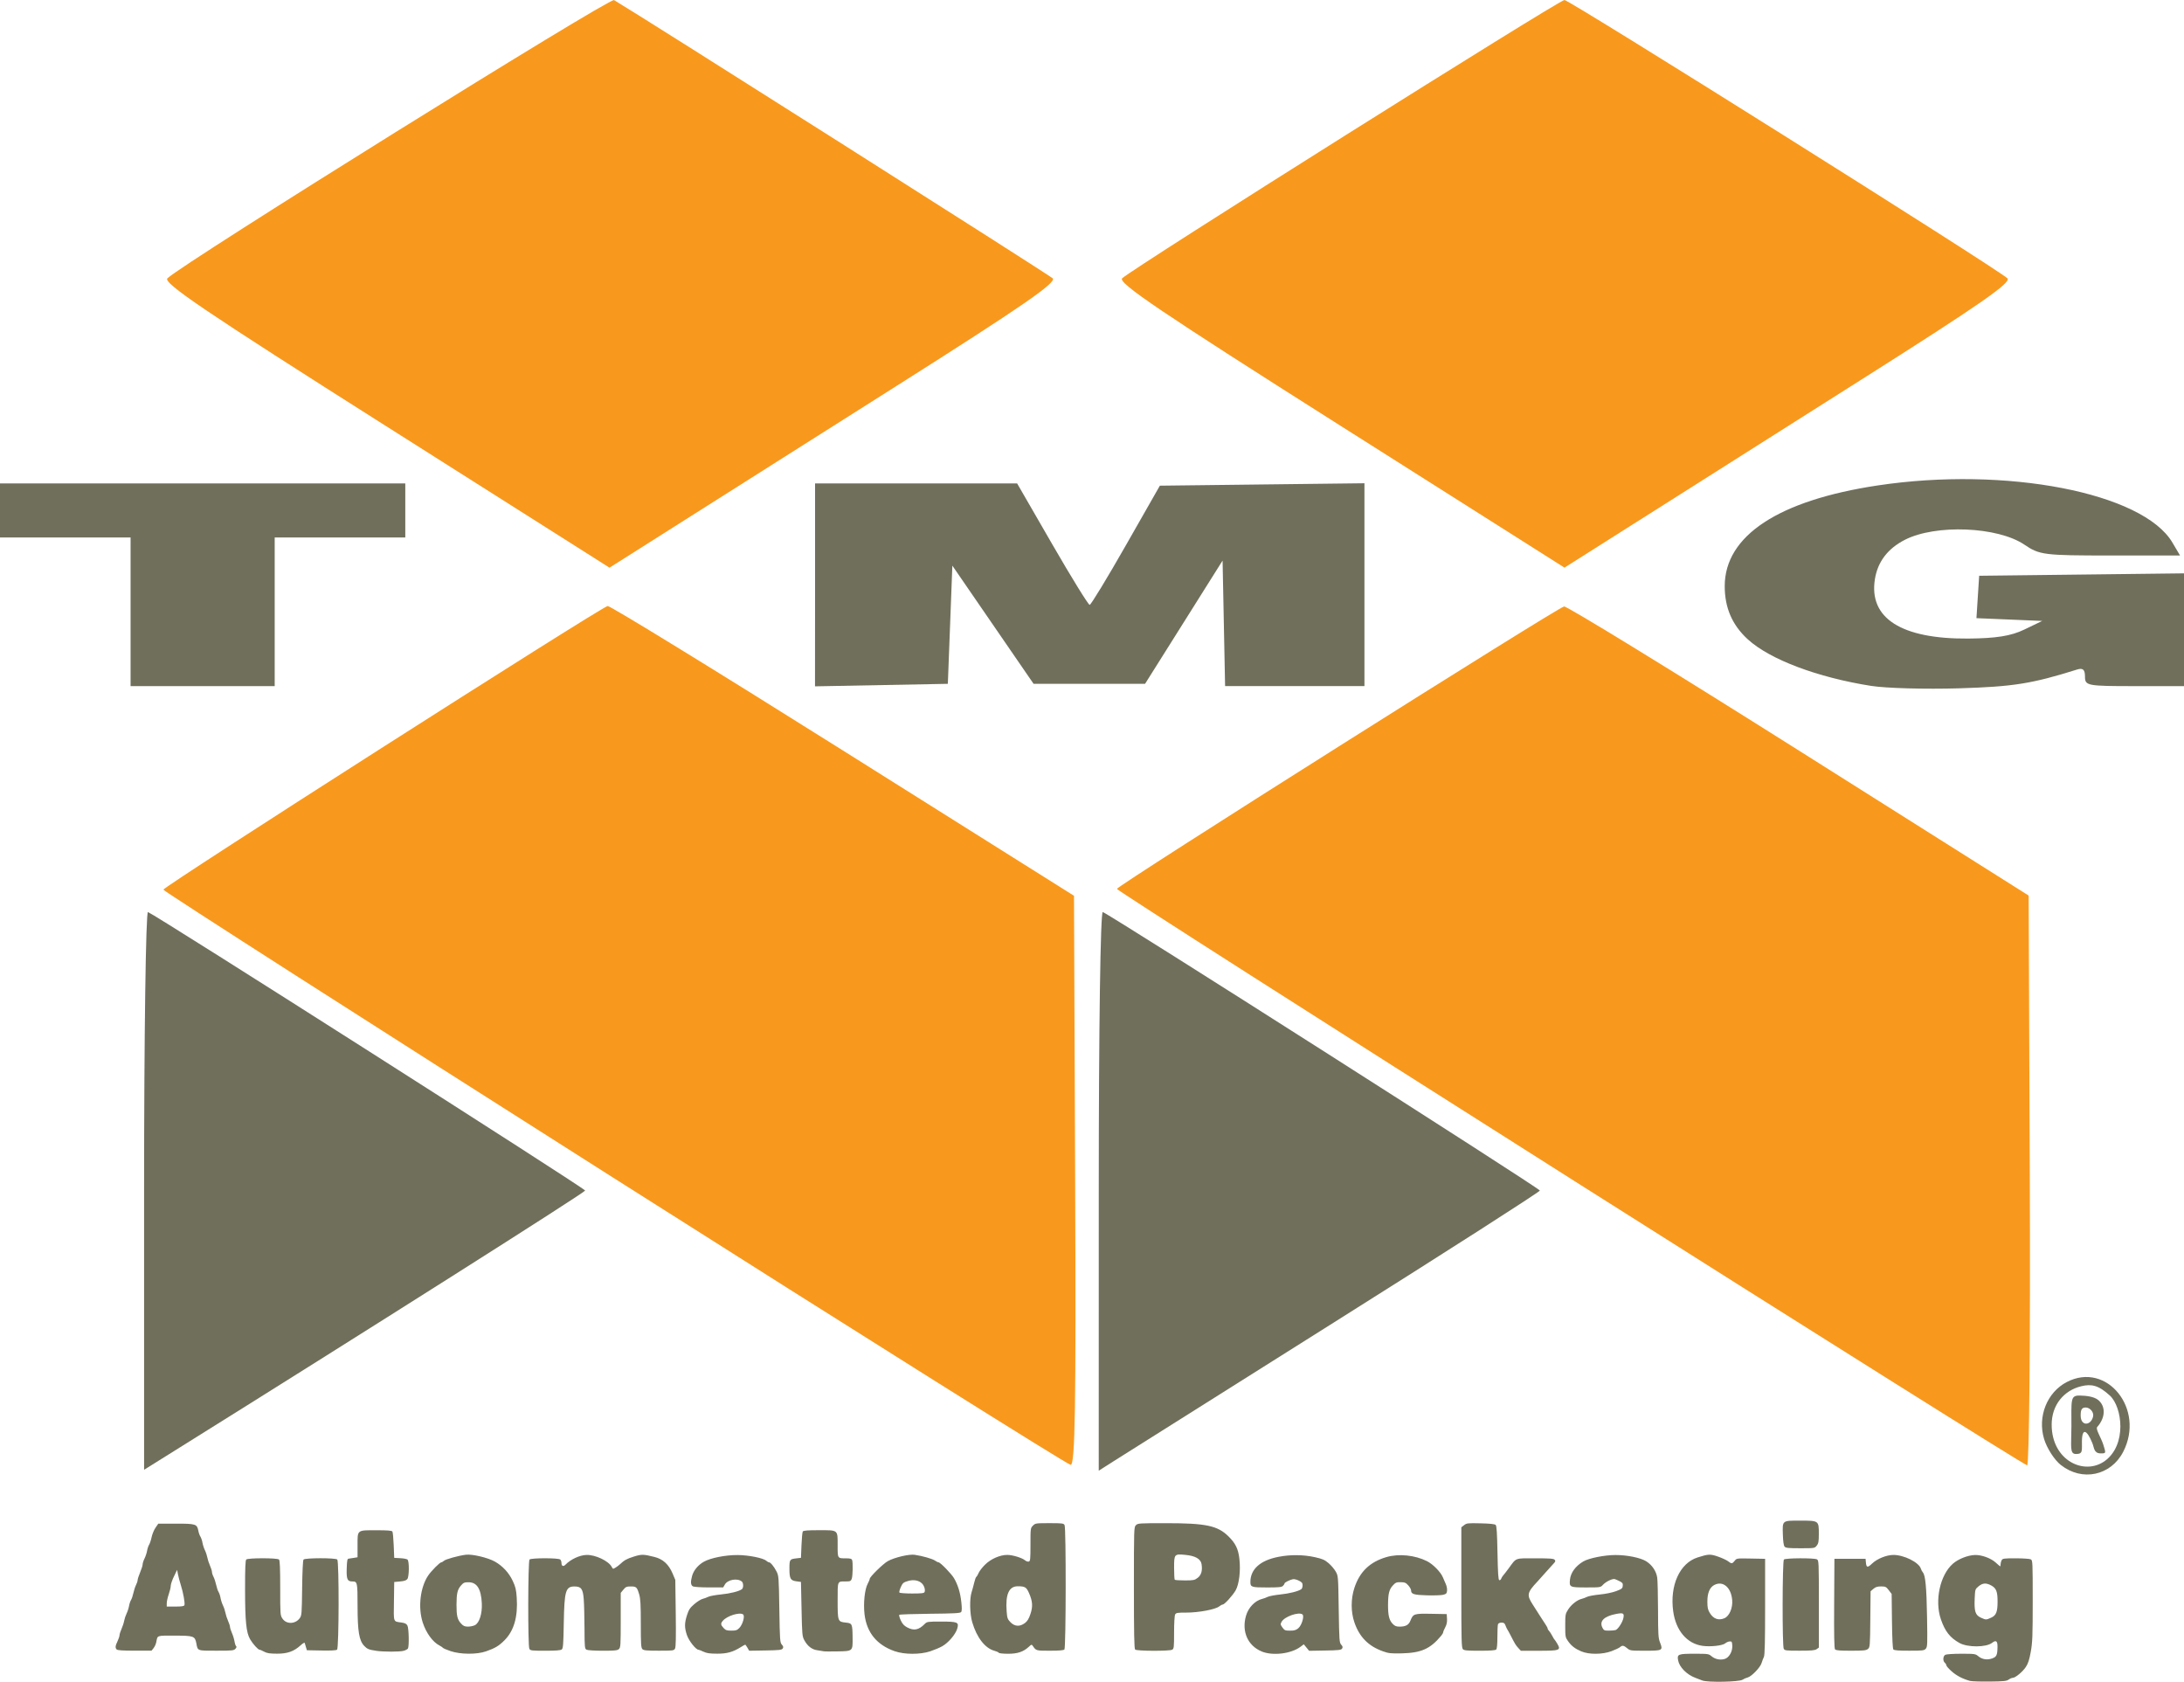
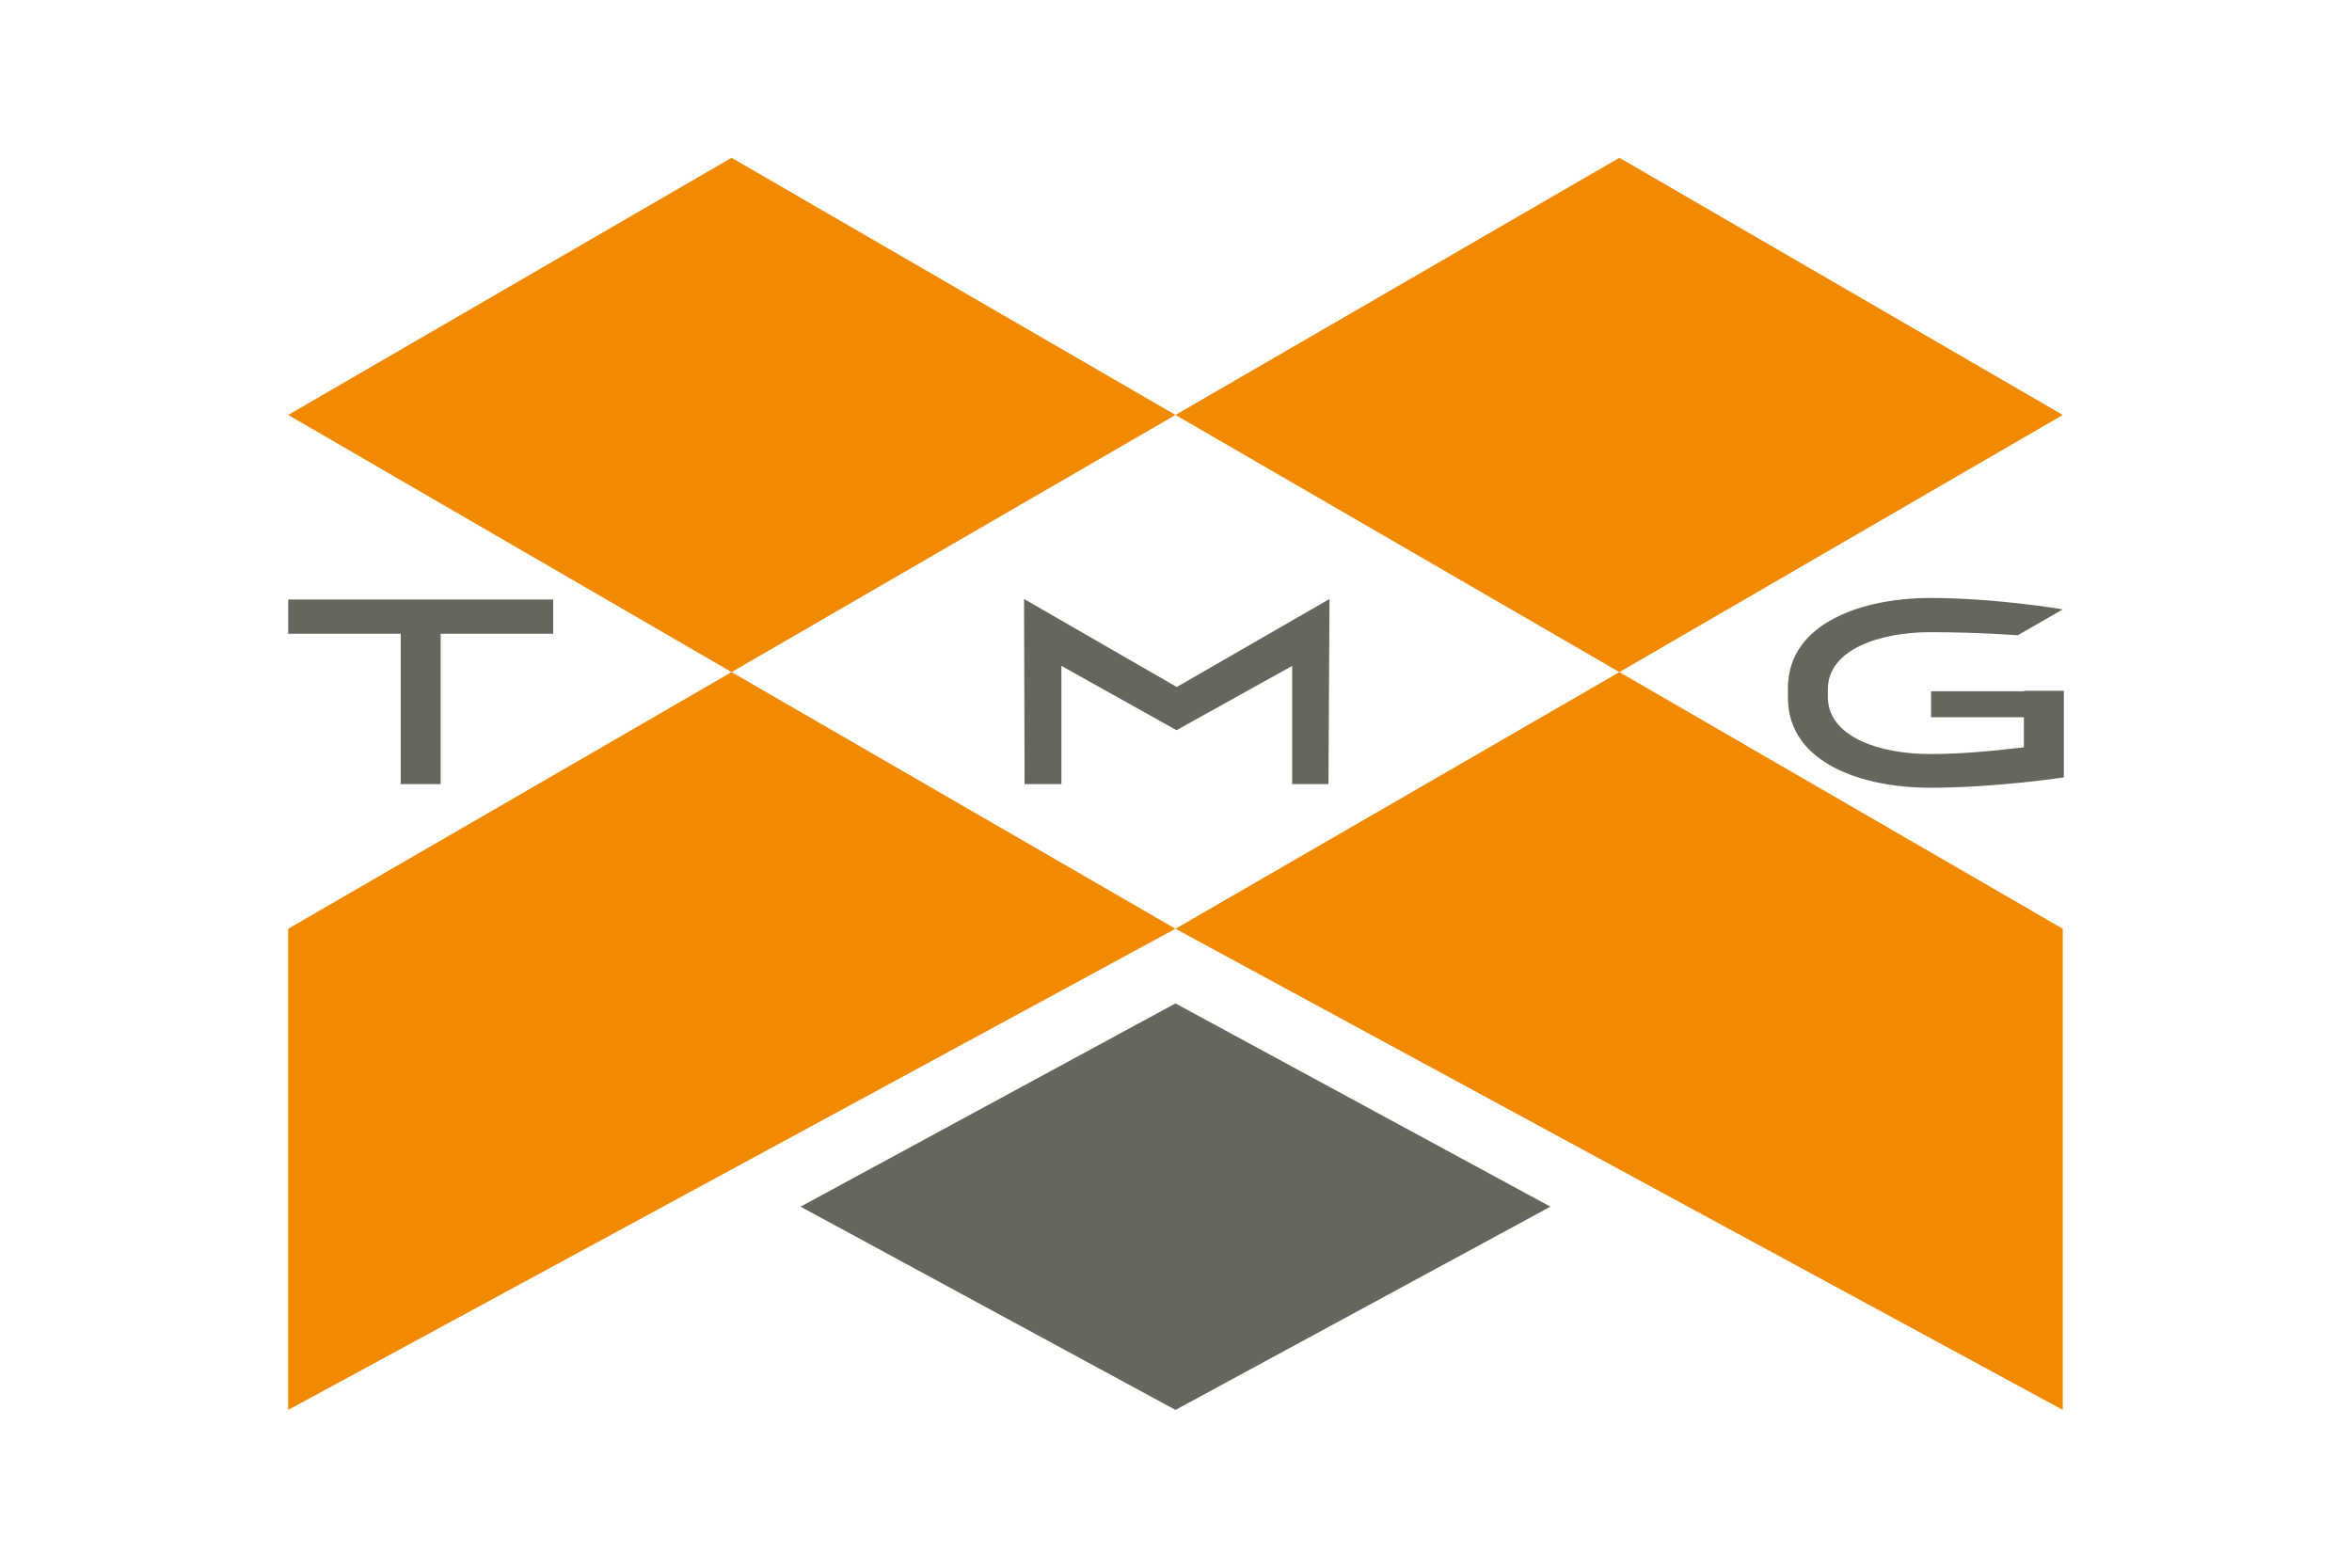
- <svg xmlns="http://www.w3.org/2000/svg" width="102.658mm" height="79.036mm" viewBox="0 0 102.658 79.036" version="1.1" id="svg1" xml:space="preserve">
-   <defs id="defs1" />
-   <g id="layer1" transform="translate(-231.314,-166.0332)">
-     <g id="g262826">
-       <path style="fill:#f8991d;fill-opacity:1" d="m 294.319,186.04 c -8.448,-5.35 -10.478,-6.721 -10.257,-6.929 0.508,-0.478 20.537,-13.077 20.788,-13.077 0.244,0 20.289,12.591 20.819,13.077 0.211,0.193 -1.264,1.218 -6.773,4.706 -3.873,2.452 -8.618,5.457 -10.543,6.676 l -3.501,2.217 z" id="path262825" />
-       <path style="fill:#f8991d;fill-opacity:1" d="m 249.436,186.043 c -8.522,-5.398 -10.475,-6.719 -10.251,-6.932 0.766,-0.728 20.783,-13.195 20.991,-13.073 1.196,0.702 20.414,12.888 20.618,13.074 0.209,0.19 -1.413,1.308 -7.303,5.036 -4.164,2.635 -8.911,5.64 -10.549,6.678 l -2.979,1.886 z" id="path262824" />
-       <path style="fill:#706f5c;fill-opacity:1" d="m 269.626,193.521 v -4.768 h 4.749 4.749 l 1.65,2.857 c 0.908,1.572 1.7,2.854 1.76,2.85 0.06,-0.004 0.827,-1.266 1.704,-2.805 l 1.595,-2.797 4.808,-0.057 4.808,-0.057 v 4.766 4.766 h -3.275 -3.275 l -0.059,-2.949 -0.059,-2.949 -1.822,2.896 -1.822,2.896 h -2.62 -2.62 l -1.909,-2.777 -1.909,-2.777 -0.106,2.777 -0.106,2.777 -3.122,0.059 -3.122,0.059 z" id="path262823" />
-       <path style="fill:#706f5c;fill-opacity:1" d="m 237.452,194.785 v -3.493 h -3.069 -3.069 v -1.27 -1.27 h 9.525 9.525 v 1.27 1.27 h -3.069 -3.069 v 3.493 3.493 h -3.387 -3.387 z" id="path262822" />
-       <path style="fill:#706f5c;fill-opacity:1" d="m 319.27,198.268 c -2.522,-0.397 -4.76,-1.24 -5.796,-2.184 -0.737,-0.672 -1.091,-1.485 -1.09,-2.506 0.002,-2.366 2.525,-4.028 7.184,-4.73 6.032,-0.909 12.474,0.339 13.86,2.685 l 0.358,0.606 h -3.283 c -3.117,0 -3.321,-0.026 -4.032,-0.508 -1.254,-0.851 -4.172,-0.97 -5.62,-0.229 -0.802,0.41 -1.275,1.029 -1.407,1.843 -0.298,1.838 1.237,2.82 4.371,2.798 1.322,-0.01 2.024,-0.121 2.646,-0.421 l 0.847,-0.408 -1.546,-0.065 -1.546,-0.065 0.064,-0.996 0.064,-0.996 4.815,-0.057 4.815,-0.057 v 2.65 2.65 h -2.328 c -2.23,0 -2.328,-0.019 -2.328,-0.448 0,-0.33 -0.098,-0.417 -0.37,-0.332 -2.125,0.667 -3.002,0.807 -5.556,0.883 -1.572,0.047 -3.425,-0.004 -4.119,-0.113 z" id="path262821" />
-       <path style="fill:#f8991d;fill-opacity:1" d="m 305.114,221.407 c -11.719,-7.419 -21.304,-13.539 -21.3,-13.6 0.009,-0.152 20.712,-13.224 21.019,-13.272 0.136,-0.021 5.104,3.027 11.042,6.774 l 10.795,6.812 0.054,13.388 c 0.03,7.363 -0.026,13.388 -0.125,13.388 -0.099,0 -9.767,-6.07 -21.486,-13.489 z" id="path262820" />
-       <path style="fill:#f8991d;fill-opacity:1" d="m 260.207,221.424 c -11.642,-7.388 -21.188,-13.498 -21.214,-13.58 -0.039,-0.121 20.346,-13.136 20.881,-13.331 0.09,-0.033 5.06,3.018 11.044,6.779 l 10.879,6.839 0.054,13.382 c 0.043,10.644 4e-5,13.378 -0.212,13.362 -0.146,-0.011 -9.791,-6.064 -21.433,-13.452 z" id="path262819" />
-       <path style="fill:#706f5c;fill-opacity:1" d="m 282.961,221.987 c 0,-7.64 0.079,-13.132 0.189,-13.091 0.385,0.143 20.545,12.986 20.545,13.088 4.6e-4,0.058 -4.355,2.847 -9.679,6.197 -5.324,3.35 -9.989,6.289 -10.368,6.53 l -0.688,0.438 z" id="path262818" />
-       <path style="fill:#706f5c;fill-opacity:1" d="m 238.087,221.966 c 0,-7.268 0.082,-13.109 0.182,-13.07 0.395,0.153 20.549,12.989 20.55,13.088 7.6e-4,0.084 -10.4,6.674 -19.292,12.223 l -1.44,0.899 z" id="path262817" />
-       <path style="fill:#706f5c;fill-opacity:1" d="m 328.185,234.884 c -0.304,-0.239 -0.659,-0.791 -0.79,-1.227 -0.316,-1.055 0.141,-2.195 1.073,-2.677 1.878,-0.971 3.685,1.273 2.645,3.284 -0.58,1.121 -1.927,1.406 -2.928,0.619 z m 2.302,-3.265 c -0.536,-0.495 -0.874,-0.55 -1.336,-0.441 -0.819,0.194 -1.399,0.877 -1.399,1.807 0,1.694 1.536,2.406 2.5,1.707 1.045,-0.758 0.821,-2.533 0.236,-3.073 z m -1.807,1.489 c 0,-1.3 -0.057,-1.496 0.389,-1.49 0.307,0.004 0.67,0.049 0.864,0.204 0.357,0.286 0.363,0.822 -0.042,1.276 -0.086,0.097 0.189,0.504 0.293,0.844 0.116,0.379 0.136,0.399 -0.132,0.394 -0.32,-0.006 -0.297,-0.257 -0.387,-0.48 -0.251,-0.624 -0.481,-0.738 -0.491,-0.103 -0.007,0.459 0.059,0.612 -0.283,0.612 -0.307,-1.3e-4 -0.212,-0.386 -0.212,-1.258 z m 1.018,-0.502 c 0.049,-0.207 -0.149,-0.426 -0.346,-0.426 -0.196,0 -0.237,0.117 -0.237,0.377 0,0.516 0.48,0.483 0.583,0.049 z" id="path262816" />
-       <path style="fill:#706f5c;fill-opacity:1;stroke-width:0.021" d="m 311.331,245.009 c -0.091,-0.036 -0.239,-0.093 -0.328,-0.126 -0.404,-0.151 -0.749,-0.499 -0.809,-0.817 -0.056,-0.293 -0.004,-0.314 0.774,-0.314 0.629,0 0.663,0.005 0.795,0.116 0.166,0.14 0.391,0.189 0.608,0.133 0.215,-0.056 0.389,-0.358 0.368,-0.641 -0.013,-0.179 -0.026,-0.197 -0.13,-0.186 -0.064,0.007 -0.152,0.046 -0.196,0.086 -0.12,0.109 -0.692,0.174 -1.071,0.121 -0.731,-0.101 -1.256,-0.718 -1.38,-1.623 -0.167,-1.216 0.305,-2.261 1.142,-2.53 0.515,-0.165 0.602,-0.169 0.975,-0.038 0.188,0.066 0.396,0.163 0.464,0.216 0.158,0.125 0.195,0.122 0.309,-0.022 0.093,-0.119 0.097,-0.119 0.762,-0.106 l 0.668,0.013 v 2.247 c 0,1.631 -0.015,2.278 -0.056,2.36 -0.031,0.062 -0.08,0.194 -0.11,0.292 -0.065,0.211 -0.476,0.636 -0.656,0.678 -0.067,0.015 -0.176,0.063 -0.24,0.105 -0.164,0.106 -1.64,0.134 -1.888,0.036 z m 1.036,-2.925 c 0.234,-0.098 0.399,-0.481 0.368,-0.854 -0.049,-0.596 -0.433,-0.921 -0.84,-0.711 -0.217,0.112 -0.329,0.382 -0.327,0.788 9.7e-4,0.279 0.023,0.379 0.115,0.53 0.17,0.277 0.407,0.363 0.684,0.247 z m 11.544,2.944 c -0.351,-0.099 -0.626,-0.242 -0.858,-0.447 -0.138,-0.122 -0.251,-0.249 -0.251,-0.283 0,-0.034 -0.032,-0.088 -0.071,-0.121 -0.103,-0.085 -0.09,-0.317 0.021,-0.376 0.05,-0.027 0.387,-0.049 0.752,-0.049 0.629,0 0.667,0.006 0.796,0.114 0.179,0.151 0.415,0.19 0.65,0.108 0.211,-0.074 0.249,-0.153 0.256,-0.536 0.006,-0.285 -0.068,-0.344 -0.251,-0.201 -0.279,0.22 -1.153,0.224 -1.539,0.008 -0.444,-0.249 -0.675,-0.544 -0.87,-1.107 -0.303,-0.879 -0.045,-2.083 0.561,-2.616 0.253,-0.223 0.701,-0.4 1.039,-0.411 0.31,-0.01 0.75,0.15 0.972,0.353 0.109,0.099 0.206,0.181 0.215,0.181 0.01,0 0.018,-0.044 0.018,-0.098 0,-0.054 0.022,-0.139 0.049,-0.189 0.044,-0.083 0.104,-0.091 0.664,-0.091 0.338,0 0.656,0.022 0.706,0.049 0.088,0.047 0.091,0.118 0.091,1.947 -6.2e-4,1.669 -0.012,1.959 -0.092,2.4 -0.07,0.386 -0.125,0.551 -0.236,0.717 -0.155,0.229 -0.49,0.505 -0.614,0.505 -0.041,0 -0.127,0.037 -0.191,0.083 -0.098,0.07 -0.239,0.084 -0.896,0.091 -0.428,0.005 -0.843,-0.009 -0.921,-0.031 z m 1,-2.973 c 0.233,-0.106 0.298,-0.271 0.298,-0.758 0,-0.46 -0.06,-0.618 -0.28,-0.744 -0.248,-0.141 -0.416,-0.133 -0.614,0.031 -0.161,0.134 -0.163,0.139 -0.182,0.584 -0.026,0.594 0.032,0.77 0.291,0.888 0.241,0.109 0.245,0.109 0.487,-6.9e-4 z m -81.181,1.6 c -0.09,-0.05 -0.187,-0.092 -0.215,-0.092 -0.071,0 -0.317,-0.272 -0.447,-0.496 -0.18,-0.309 -0.234,-0.847 -0.235,-2.339 -6.9e-4,-0.987 0.014,-1.363 0.056,-1.404 0.079,-0.079 1.46,-0.079 1.539,0 0.041,0.041 0.057,0.404 0.057,1.338 0,1.253 0.002,1.285 0.107,1.44 0.184,0.273 0.6,0.263 0.809,-0.018 0.094,-0.126 0.1,-0.201 0.115,-1.416 0.01,-0.792 0.035,-1.306 0.065,-1.342 0.068,-0.082 1.504,-0.084 1.586,-0.002 0.089,0.089 0.081,4.16 -0.009,4.235 -0.044,0.037 -0.283,0.05 -0.742,0.041 l -0.677,-0.013 -0.043,-0.142 c -0.024,-0.078 -0.05,-0.167 -0.058,-0.198 -0.009,-0.032 -0.092,0.015 -0.193,0.108 -0.315,0.288 -0.624,0.397 -1.119,0.394 -0.335,-0.002 -0.468,-0.023 -0.595,-0.094 z m 8.759,-0.028 c -0.18,-0.061 -0.34,-0.13 -0.354,-0.152 -0.015,-0.022 -0.09,-0.073 -0.168,-0.113 -0.311,-0.16 -0.622,-0.586 -0.781,-1.074 -0.231,-0.705 -0.121,-1.654 0.254,-2.211 0.151,-0.223 0.546,-0.621 0.617,-0.621 0.024,0 0.08,-0.032 0.122,-0.071 0.084,-0.076 0.669,-0.239 1.029,-0.286 0.295,-0.039 1.038,0.136 1.368,0.322 0.363,0.205 0.658,0.522 0.838,0.905 0.13,0.276 0.163,0.411 0.188,0.782 0.062,0.907 -0.128,1.567 -0.581,2.018 -0.261,0.26 -0.434,0.363 -0.86,0.513 -0.435,0.153 -1.202,0.148 -1.673,-0.012 z m 1.149,-1.218 c 0.211,-0.109 0.347,-0.543 0.323,-1.032 -0.034,-0.676 -0.229,-0.985 -0.623,-0.985 -0.196,0 -0.241,0.02 -0.359,0.157 -0.164,0.191 -0.204,0.366 -0.207,0.889 -0.002,0.525 0.039,0.703 0.207,0.887 0.113,0.124 0.175,0.152 0.333,0.152 0.107,0 0.253,-0.031 0.326,-0.068 z m 10.745,1.248 c -0.104,-0.05 -0.211,-0.092 -0.238,-0.093 -0.122,-0.004 -0.448,-0.416 -0.54,-0.682 -0.121,-0.353 -0.121,-0.568 0.003,-0.95 0.082,-0.254 0.139,-0.339 0.343,-0.514 0.135,-0.115 0.308,-0.224 0.385,-0.243 0.077,-0.019 0.199,-0.063 0.27,-0.099 0.071,-0.036 0.337,-0.085 0.59,-0.11 0.439,-0.042 0.864,-0.149 0.992,-0.249 0.078,-0.061 0.075,-0.293 -0.005,-0.359 -0.206,-0.171 -0.665,-0.09 -0.797,0.14 l -0.079,0.137 h -0.666 c -0.369,0 -0.707,-0.022 -0.757,-0.049 -0.105,-0.056 -0.117,-0.212 -0.038,-0.494 0.071,-0.257 0.282,-0.511 0.55,-0.663 0.318,-0.18 1.018,-0.319 1.592,-0.316 0.512,0.003 1.202,0.141 1.343,0.268 0.044,0.04 0.102,0.073 0.128,0.073 0.073,0 0.231,0.191 0.352,0.425 0.107,0.206 0.111,0.257 0.135,1.777 0.024,1.468 0.031,1.571 0.118,1.667 0.071,0.079 0.081,0.12 0.042,0.182 -0.043,0.069 -0.157,0.082 -0.814,0.093 l -0.764,0.013 -0.081,-0.142 c -0.045,-0.078 -0.092,-0.143 -0.105,-0.143 -0.013,0 -0.098,0.047 -0.189,0.104 -0.387,0.243 -0.662,0.32 -1.133,0.319 -0.344,-9.7e-4 -0.492,-0.023 -0.637,-0.093 z m 1.687,-1.121 c 0.159,-0.167 0.268,-0.567 0.172,-0.633 -0.169,-0.115 -0.755,0.069 -0.951,0.299 -0.11,0.129 -0.104,0.191 0.033,0.339 0.097,0.105 0.156,0.125 0.369,0.125 0.215,0 0.272,-0.02 0.377,-0.13 z m 7.299,1.097 c -0.84,-0.294 -1.316,-0.876 -1.418,-1.734 -0.061,-0.515 0.007,-1.171 0.148,-1.434 0.053,-0.1 0.097,-0.205 0.097,-0.234 0,-0.093 0.631,-0.711 0.85,-0.832 0.315,-0.175 1.003,-0.336 1.265,-0.297 0.37,0.056 0.831,0.187 0.952,0.272 0.064,0.045 0.14,0.082 0.168,0.082 0.08,0 0.6,0.533 0.723,0.741 0.183,0.31 0.296,0.675 0.345,1.115 0.034,0.304 0.031,0.434 -0.009,0.482 -0.043,0.052 -0.334,0.068 -1.462,0.079 -0.775,0.008 -1.424,0.03 -1.444,0.049 -0.019,0.02 0.012,0.137 0.07,0.262 0.078,0.167 0.157,0.253 0.303,0.33 0.317,0.168 0.541,0.124 0.825,-0.164 0.103,-0.104 0.141,-0.11 0.758,-0.11 0.798,0 0.859,0.027 0.767,0.337 -0.079,0.266 -0.415,0.659 -0.701,0.821 -0.123,0.07 -0.379,0.177 -0.568,0.24 -0.477,0.157 -1.211,0.155 -1.67,-0.006 z m 1.406,-2.784 c 0.04,-0.104 -0.019,-0.296 -0.123,-0.399 -0.151,-0.151 -0.398,-0.194 -0.665,-0.115 -0.206,0.061 -0.245,0.094 -0.33,0.282 -0.053,0.117 -0.084,0.233 -0.068,0.258 0.016,0.025 0.28,0.046 0.593,0.046 0.459,0 0.57,-0.013 0.592,-0.071 z m 3.488,2.857 c -0.016,-0.025 -0.109,-0.068 -0.208,-0.094 -0.439,-0.118 -0.83,-0.622 -1.042,-1.343 -0.115,-0.391 -0.13,-1.099 -0.03,-1.407 0.036,-0.111 0.091,-0.314 0.123,-0.45 0.031,-0.136 0.076,-0.26 0.1,-0.275 0.024,-0.015 0.072,-0.096 0.108,-0.181 0.035,-0.085 0.17,-0.26 0.3,-0.389 0.271,-0.271 0.709,-0.463 1.051,-0.46 0.249,0.002 0.691,0.137 0.826,0.252 0.052,0.044 0.132,0.072 0.177,0.061 0.074,-0.017 0.083,-0.095 0.083,-0.796 0,-0.763 0.002,-0.78 0.116,-0.893 0.112,-0.112 0.138,-0.116 0.777,-0.116 0.606,0 0.666,0.008 0.71,0.091 0.074,0.139 0.067,5.773 -0.008,5.847 -0.038,0.038 -0.259,0.057 -0.683,0.057 -0.644,0 -0.645,0 -0.793,-0.212 -0.065,-0.093 -0.067,-0.093 -0.199,0.029 -0.255,0.235 -0.526,0.326 -0.972,0.326 -0.224,0 -0.42,-0.021 -0.436,-0.046 z m 1.227,-1.397 c 0.118,-0.09 0.186,-0.202 0.261,-0.428 0.118,-0.356 0.101,-0.596 -0.072,-0.988 -0.12,-0.271 -0.189,-0.312 -0.527,-0.312 -0.413,0 -0.582,0.38 -0.521,1.178 0.024,0.318 0.042,0.37 0.181,0.512 0.198,0.205 0.442,0.218 0.679,0.037 z m 11.127,1.335 c -0.655,-0.273 -0.948,-0.941 -0.735,-1.678 0.112,-0.386 0.424,-0.711 0.762,-0.792 0.071,-0.017 0.186,-0.06 0.256,-0.095 0.07,-0.035 0.336,-0.086 0.59,-0.112 0.433,-0.044 0.858,-0.152 0.993,-0.251 0.033,-0.024 0.059,-0.104 0.059,-0.178 0,-0.109 -0.034,-0.152 -0.177,-0.222 -0.097,-0.048 -0.22,-0.079 -0.271,-0.069 -0.15,0.029 -0.401,0.154 -0.401,0.2 0,0.023 -0.033,0.075 -0.074,0.116 -0.06,0.06 -0.198,0.074 -0.746,0.074 -0.733,0 -0.785,-0.017 -0.785,-0.257 9.6e-4,-0.603 0.462,-1.016 1.322,-1.183 0.565,-0.11 1.172,-0.103 1.716,0.018 0.346,0.077 0.456,0.125 0.635,0.278 0.12,0.101 0.271,0.278 0.336,0.393 0.119,0.209 0.119,0.209 0.143,1.773 0.023,1.468 0.03,1.571 0.117,1.667 0.071,0.079 0.081,0.12 0.042,0.182 -0.043,0.069 -0.156,0.082 -0.801,0.093 l -0.75,0.013 -0.125,-0.153 -0.125,-0.153 -0.159,0.119 c -0.439,0.329 -1.309,0.432 -1.825,0.217 z m 1.724,-1.092 c 0.164,-0.138 0.294,-0.581 0.191,-0.651 -0.184,-0.126 -0.841,0.107 -0.975,0.346 -0.063,0.113 -0.06,0.135 0.037,0.271 0.096,0.135 0.129,0.149 0.359,0.149 0.199,0 0.282,-0.025 0.389,-0.115 z m 3.977,1.085 c -0.68,-0.241 -1.104,-0.67 -1.34,-1.356 -0.17,-0.493 -0.171,-1.102 -0.003,-1.619 0.25,-0.765 0.728,-1.225 1.51,-1.453 0.58,-0.169 1.337,-0.093 1.904,0.192 0.283,0.142 0.648,0.514 0.749,0.764 0.037,0.091 0.099,0.235 0.138,0.32 0.039,0.085 0.064,0.222 0.056,0.304 -0.012,0.126 -0.04,0.156 -0.18,0.192 -0.091,0.023 -0.433,0.035 -0.76,0.026 -0.621,-0.017 -0.751,-0.057 -0.751,-0.234 0,-0.048 -0.059,-0.154 -0.131,-0.234 -0.111,-0.124 -0.166,-0.147 -0.357,-0.15 -0.199,-0.003 -0.244,0.016 -0.373,0.158 -0.171,0.187 -0.22,0.39 -0.222,0.916 -9.7e-4,0.488 0.053,0.71 0.214,0.879 0.104,0.109 0.172,0.136 0.332,0.136 0.281,0 0.426,-0.079 0.505,-0.278 0.131,-0.328 0.167,-0.34 0.98,-0.325 l 0.727,0.013 0.014,0.22 c 0.01,0.153 -0.015,0.275 -0.083,0.401 -0.053,0.099 -0.097,0.204 -0.097,0.233 0,0.029 -0.043,0.104 -0.095,0.166 -0.516,0.618 -0.938,0.805 -1.864,0.826 -0.492,0.011 -0.607,-9.7e-4 -0.875,-0.097 z m 9.323,0.004 c -0.295,-0.126 -0.463,-0.256 -0.626,-0.487 -0.121,-0.171 -0.128,-0.209 -0.128,-0.723 0,-0.517 0.007,-0.553 0.135,-0.755 0.147,-0.231 0.425,-0.452 0.631,-0.501 0.072,-0.017 0.189,-0.061 0.26,-0.097 0.071,-0.036 0.339,-0.085 0.596,-0.11 0.274,-0.026 0.59,-0.091 0.767,-0.157 0.267,-0.1 0.303,-0.128 0.315,-0.25 0.012,-0.114 -0.012,-0.15 -0.142,-0.215 -0.086,-0.043 -0.189,-0.089 -0.231,-0.102 -0.104,-0.033 -0.421,0.119 -0.558,0.268 -0.113,0.123 -0.121,0.124 -0.785,0.124 -0.777,0 -0.801,-0.012 -0.766,-0.366 0.032,-0.326 0.262,-0.639 0.628,-0.856 0.26,-0.154 0.995,-0.301 1.51,-0.302 0.55,-6.9e-4 1.176,0.127 1.445,0.294 0.278,0.173 0.476,0.467 0.519,0.773 0.019,0.134 0.036,0.822 0.038,1.529 0.003,1.147 0.013,1.309 0.093,1.513 0.148,0.376 0.124,0.389 -0.702,0.389 -0.68,0 -0.707,-0.004 -0.842,-0.118 -0.16,-0.135 -0.23,-0.146 -0.335,-0.051 -0.041,0.037 -0.22,0.122 -0.399,0.189 -0.428,0.161 -1.059,0.165 -1.424,0.01 z m 1.608,-1.001 c 0.113,-0.03 0.33,-0.36 0.371,-0.563 0.047,-0.233 -0.002,-0.26 -0.35,-0.193 -0.567,0.11 -0.792,0.341 -0.633,0.648 0.062,0.12 0.095,0.135 0.293,0.134 0.123,0 0.266,-0.012 0.319,-0.026 z m -58.257,0.972 c -0.343,-0.05 -0.415,-0.08 -0.56,-0.231 -0.238,-0.249 -0.31,-0.681 -0.311,-1.872 -6.9e-4,-1.118 -0.009,-1.154 -0.243,-1.154 -0.238,0 -0.282,-0.101 -0.267,-0.606 0.011,-0.362 0.028,-0.457 0.084,-0.464 0.039,-0.005 0.15,-0.022 0.248,-0.038 l 0.177,-0.029 v -0.557 c 0,-0.743 -0.037,-0.713 0.886,-0.713 0.519,0 0.724,0.016 0.752,0.059 0.021,0.033 0.049,0.325 0.062,0.649 l 0.024,0.59 0.282,0.015 c 0.155,0.008 0.309,0.037 0.342,0.065 0.087,0.072 0.082,0.794 -0.006,0.914 -0.048,0.065 -0.144,0.098 -0.342,0.115 l -0.276,0.025 -0.013,0.91 c -0.014,1.014 -0.041,0.938 0.349,0.994 0.177,0.025 0.241,0.059 0.287,0.15 0.066,0.131 0.083,0.977 0.021,1.074 -0.021,0.033 -0.111,0.081 -0.2,0.106 -0.183,0.052 -0.939,0.052 -1.297,0 z m 21.033,0.023 c -0.039,-0.01 -0.17,-0.031 -0.291,-0.047 -0.256,-0.034 -0.459,-0.19 -0.614,-0.473 -0.097,-0.177 -0.105,-0.27 -0.13,-1.463 l -0.027,-1.275 -0.207,-0.028 c -0.287,-0.038 -0.335,-0.124 -0.335,-0.592 0,-0.437 0.01,-0.451 0.33,-0.488 l 0.212,-0.025 0.024,-0.59 c 0.013,-0.325 0.041,-0.617 0.062,-0.649 0.028,-0.043 0.234,-0.059 0.76,-0.059 0.915,0 0.878,-0.031 0.878,0.719 0,0.62 -0.011,0.603 0.4,0.603 0.185,0 0.258,0.02 0.279,0.075 0.046,0.119 0.033,0.757 -0.017,0.89 -0.041,0.107 -0.072,0.121 -0.279,0.121 -0.404,0 -0.383,-0.049 -0.383,0.893 0,0.983 0.007,1.003 0.382,1.041 0.303,0.031 0.314,0.055 0.321,0.713 0.007,0.635 0.015,0.627 -0.71,0.641 -0.321,0.006 -0.616,0.004 -0.655,-0.006 z m -33.224,-0.081 c -0.078,-0.078 -0.069,-0.171 0.038,-0.392 0.05,-0.104 0.092,-0.231 0.094,-0.283 9.6e-4,-0.052 0.044,-0.185 0.094,-0.296 0.05,-0.111 0.106,-0.281 0.123,-0.378 0.018,-0.097 0.069,-0.251 0.114,-0.342 0.045,-0.091 0.097,-0.25 0.115,-0.354 0.018,-0.104 0.061,-0.232 0.094,-0.284 0.034,-0.052 0.084,-0.201 0.112,-0.331 0.028,-0.13 0.084,-0.3 0.124,-0.377 0.04,-0.077 0.073,-0.178 0.074,-0.225 0,-0.046 0.053,-0.21 0.118,-0.364 0.065,-0.154 0.118,-0.324 0.118,-0.378 0,-0.054 0.04,-0.177 0.088,-0.273 0.048,-0.096 0.103,-0.26 0.121,-0.364 0.018,-0.104 0.061,-0.232 0.095,-0.285 0.034,-0.053 0.087,-0.212 0.117,-0.354 0.03,-0.142 0.113,-0.343 0.185,-0.447 l 0.13,-0.189 h 0.831 c 0.934,0 0.991,0.018 1.052,0.34 0.017,0.093 0.06,0.214 0.096,0.268 0.035,0.055 0.079,0.184 0.097,0.288 0.018,0.104 0.07,0.263 0.115,0.354 0.045,0.091 0.096,0.245 0.114,0.342 0.018,0.097 0.073,0.267 0.123,0.378 0.05,0.111 0.092,0.244 0.093,0.296 6.8e-4,0.052 0.034,0.158 0.075,0.235 0.04,0.077 0.096,0.247 0.124,0.377 0.028,0.13 0.078,0.279 0.112,0.331 0.034,0.052 0.076,0.18 0.094,0.284 0.018,0.104 0.07,0.263 0.115,0.354 0.045,0.091 0.096,0.245 0.114,0.342 0.018,0.097 0.073,0.267 0.123,0.378 0.05,0.111 0.092,0.24 0.092,0.286 6.9e-4,0.047 0.041,0.174 0.09,0.283 0.049,0.109 0.104,0.288 0.122,0.398 0.018,0.11 0.054,0.213 0.079,0.229 0.027,0.017 0.013,0.066 -0.035,0.118 -0.074,0.082 -0.155,0.09 -0.898,0.09 -0.91,0 -0.873,0.014 -0.94,-0.347 -0.064,-0.34 -0.124,-0.361 -1.019,-0.361 -0.871,0 -0.798,-0.026 -0.867,0.316 -0.017,0.083 -0.073,0.205 -0.125,0.271 l -0.095,0.12 h -0.79 c -0.551,0 -0.807,-0.017 -0.846,-0.057 z m 3.182,-2.086 c 0.034,-0.088 -0.058,-0.599 -0.171,-0.949 -0.05,-0.156 -0.109,-0.379 -0.132,-0.496 l -0.041,-0.212 -0.149,0.307 c -0.082,0.169 -0.149,0.366 -0.15,0.438 0,0.072 -0.043,0.252 -0.094,0.4 -0.052,0.148 -0.094,0.338 -0.094,0.424 v 0.155 h 0.403 c 0.3,0 0.409,-0.017 0.428,-0.066 z m 16.213,2.051 c -0.074,-0.138 -0.067,-4.121 0.008,-4.195 0.079,-0.079 1.366,-0.079 1.445,0 0.031,0.031 0.057,0.104 0.057,0.162 0,0.148 0.086,0.185 0.187,0.081 0.247,-0.255 0.67,-0.45 0.99,-0.459 0.417,-0.011 1.034,0.281 1.183,0.559 0.058,0.108 0.065,0.109 0.184,0.035 0.068,-0.042 0.158,-0.11 0.2,-0.15 0.204,-0.194 0.319,-0.259 0.647,-0.363 0.376,-0.119 0.459,-0.118 0.987,0.016 0.391,0.099 0.664,0.348 0.842,0.769 l 0.13,0.307 0.021,1.562 c 0.015,1.129 0.006,1.59 -0.033,1.664 -0.052,0.098 -0.085,0.102 -0.758,0.102 -0.576,0 -0.716,-0.013 -0.777,-0.074 -0.063,-0.063 -0.074,-0.239 -0.074,-1.195 0,-0.89 -0.016,-1.174 -0.076,-1.377 -0.101,-0.343 -0.135,-0.374 -0.395,-0.374 -0.194,0 -0.24,0.02 -0.348,0.151 l -0.125,0.151 v 1.282 c 0,1.182 -0.007,1.288 -0.086,1.36 -0.072,0.065 -0.199,0.078 -0.758,0.078 -0.373,0 -0.713,-0.022 -0.763,-0.049 -0.085,-0.046 -0.092,-0.11 -0.096,-1.003 -0.002,-0.525 -0.018,-1.142 -0.036,-1.372 -0.037,-0.484 -0.119,-0.597 -0.432,-0.597 -0.42,0 -0.479,0.202 -0.506,1.723 -0.018,1.016 -0.031,1.188 -0.097,1.239 -0.053,0.041 -0.288,0.059 -0.774,0.059 -0.641,0 -0.701,-0.008 -0.746,-0.091 z m 28.474,0.035 c -0.043,-0.043 -0.057,-0.752 -0.057,-2.903 0,-2.784 0.002,-2.849 0.094,-2.941 0.09,-0.09 0.157,-0.094 1.407,-0.094 1.883,0 2.427,0.114 2.94,0.616 0.334,0.327 0.465,0.594 0.517,1.06 0.064,0.56 -0.011,1.19 -0.176,1.48 -0.139,0.244 -0.525,0.668 -0.609,0.668 -0.03,0 -0.107,0.041 -0.171,0.092 -0.177,0.139 -0.96,0.286 -1.53,0.286 -0.433,0 -0.492,0.01 -0.535,0.091 -0.028,0.052 -0.049,0.417 -0.049,0.848 0,0.7 -0.007,0.76 -0.091,0.806 -0.134,0.071 -1.668,0.065 -1.74,-0.008 z m 2.938,-3.367 c 0.173,-0.132 0.233,-0.342 0.185,-0.646 -0.039,-0.244 -0.294,-0.391 -0.758,-0.435 -0.524,-0.05 -0.533,-0.04 -0.533,0.604 0,0.293 0.014,0.548 0.031,0.565 0.017,0.017 0.231,0.031 0.475,0.031 0.402,0 0.459,-0.011 0.6,-0.119 z m 12.469,3.349 c -0.066,-0.066 -0.074,-0.394 -0.074,-2.9 v -2.826 l 0.129,-0.101 c 0.12,-0.094 0.173,-0.1 0.777,-0.086 0.451,0.011 0.667,0.034 0.709,0.076 0.046,0.046 0.067,0.377 0.085,1.318 0.018,0.946 0.038,1.261 0.083,1.276 0.032,0.011 0.073,-0.019 0.09,-0.067 0.017,-0.048 0.061,-0.118 0.097,-0.157 0.036,-0.039 0.152,-0.188 0.256,-0.33 0.375,-0.512 0.27,-0.472 1.246,-0.472 0.688,0 0.87,0.013 0.915,0.068 0.044,0.053 0.038,0.086 -0.03,0.157 -0.047,0.049 -0.224,0.245 -0.393,0.436 -0.169,0.191 -0.339,0.381 -0.378,0.422 -0.498,0.53 -0.521,0.638 -0.229,1.091 0.108,0.167 0.27,0.421 0.36,0.564 0.09,0.143 0.204,0.317 0.252,0.388 0.048,0.07 0.088,0.148 0.088,0.174 0,0.025 0.029,0.075 0.065,0.11 0.036,0.036 0.102,0.138 0.148,0.228 0.046,0.09 0.097,0.174 0.114,0.187 0.017,0.013 0.077,0.103 0.133,0.2 0.172,0.297 0.109,0.32 -0.88,0.32 h -0.838 l -0.121,-0.13 c -0.117,-0.126 -0.162,-0.2 -0.366,-0.602 -0.053,-0.104 -0.117,-0.221 -0.144,-0.26 -0.026,-0.039 -0.069,-0.129 -0.094,-0.201 -0.036,-0.101 -0.076,-0.13 -0.184,-0.13 -0.082,0 -0.149,0.03 -0.166,0.075 -0.016,0.041 -0.029,0.313 -0.029,0.604 0,0.349 -0.019,0.549 -0.057,0.586 -0.039,0.039 -0.279,0.057 -0.776,0.057 -0.591,0 -0.732,-0.013 -0.793,-0.074 z m 15.081,-0.017 c -0.074,-0.138 -0.067,-4.121 0.008,-4.195 0.072,-0.072 1.419,-0.079 1.552,-0.008 0.088,0.047 0.091,0.12 0.091,2.098 v 2.049 l -0.105,0.073 c -0.083,0.058 -0.247,0.073 -0.801,0.073 -0.64,0 -0.7,-0.008 -0.745,-0.091 z m 2.411,0.027 c -0.038,-0.046 -0.05,-0.652 -0.041,-2.16 l 0.012,-2.095 h 0.732 0.732 l 0.015,0.165 c 0.023,0.253 0.077,0.264 0.292,0.057 0.232,-0.223 0.677,-0.403 0.997,-0.405 0.498,-0.003 1.205,0.349 1.295,0.645 0.017,0.057 0.06,0.136 0.094,0.175 0.12,0.138 0.173,0.696 0.197,2.09 0.022,1.3 0.018,1.413 -0.06,1.499 -0.076,0.084 -0.149,0.092 -0.779,0.092 -0.507,0 -0.709,-0.016 -0.745,-0.06 -0.032,-0.038 -0.055,-0.527 -0.065,-1.334 l -0.015,-1.273 -0.135,-0.177 c -0.123,-0.161 -0.156,-0.177 -0.363,-0.177 -0.173,0 -0.26,0.028 -0.36,0.114 l -0.132,0.114 -0.013,1.314 c -0.012,1.268 -0.016,1.317 -0.111,1.397 -0.084,0.07 -0.201,0.083 -0.796,0.083 -0.531,0 -0.71,-0.015 -0.751,-0.065 z m -2.372,-4.829 c -0.043,-0.052 -0.07,-0.239 -0.08,-0.555 -0.021,-0.684 -0.044,-0.666 0.808,-0.666 0.883,0 0.882,0 0.882,0.615 0,0.368 -0.015,0.454 -0.098,0.559 -0.098,0.124 -0.1,0.124 -0.773,0.124 -0.57,0 -0.685,-0.012 -0.74,-0.078 z" id="path262826" />
+ <svg xmlns="http://www.w3.org/2000/svg" width="120mm" height="80mm" viewBox="0 0 120 80" version="1.1" id="svg1" xml:space="preserve">
+   <defs id="defs1">
+     <style id="style1">
+       .st0 {
+         fill: #f18a00;
+       }
+ 
+       .st1 {
+         fill: #65665d;
+       }
+     </style>
+   </defs>
+   <g id="layer1" transform="translate(-59.74292,-116.4828)">
+     <g id="g1" transform="matrix(0.2645833,0,0,0.2645833,55.97833,111.4904)">
+       <g id="g5">
+         <g id="g4">
+           <polygon class="st0" points="240.9,98.9 326.5,49.3 412,98.9 326.5,148.5 " id="polygon1" />
+           <polygon class="st0" points="69.8,98.9 155.3,49.3 240.9,98.9 155.3,148.5 " id="polygon2" />
+           <polygon class="st0" points="240.9,198 326.5,148.5 412,198 412,290.8 " id="polygon3" />
+           <polygon class="st0" points="240.9,198 155.3,148.5 69.8,198 69.8,290.8 " id="polygon4" />
+         </g>
+         <polygon class="st1" points="313.2,251.6 240.9,212.4 168.6,251.6 240.9,290.8 " id="polygon5" />
+       </g>
+       <path class="st1" d="m 404.5,152.2 h -17.9 v 5 c 0,0 17.9,0 17.9,0 v 5.8 c -5.2,0.6 -11.3,1.3 -18.1,1.3 -9.7,0 -19.7,-3.3 -19.7,-11 v -1.5 c 0,-7.7 10.1,-11 19.7,-11 9.6,0 16.9,0.6 16.9,0.6 l 8.7,-5 c 0,0 -12.8,-2.2 -25.6,-2.2 -12.8,0 -27.4,4.7 -27.4,17.4 v 1.8 c 0,12.8 14.6,17.4 27.4,17.4 12.8,0 25.8,-2 25.8,-2 v -16.7 h -7.6 z" id="path5" />
+       <polygon class="st1" points="99.2,141.1 120.9,141.1 120.9,134.5 69.8,134.5 69.8,141.1 91.5,141.1 91.5,170.1 99.2,170.1 " id="polygon6" />
+       <polygon class="st1" points="270.4,170.1 270.6,134.4 241.1,151.4 241.2,151.4 211.7,134.4 211.8,170.1 218.9,170.1 218.9,147.3 241.1,159.7 263.4,147.3 263.4,170.1 " id="polygon7" />
    </g>
  </g>
</svg>
